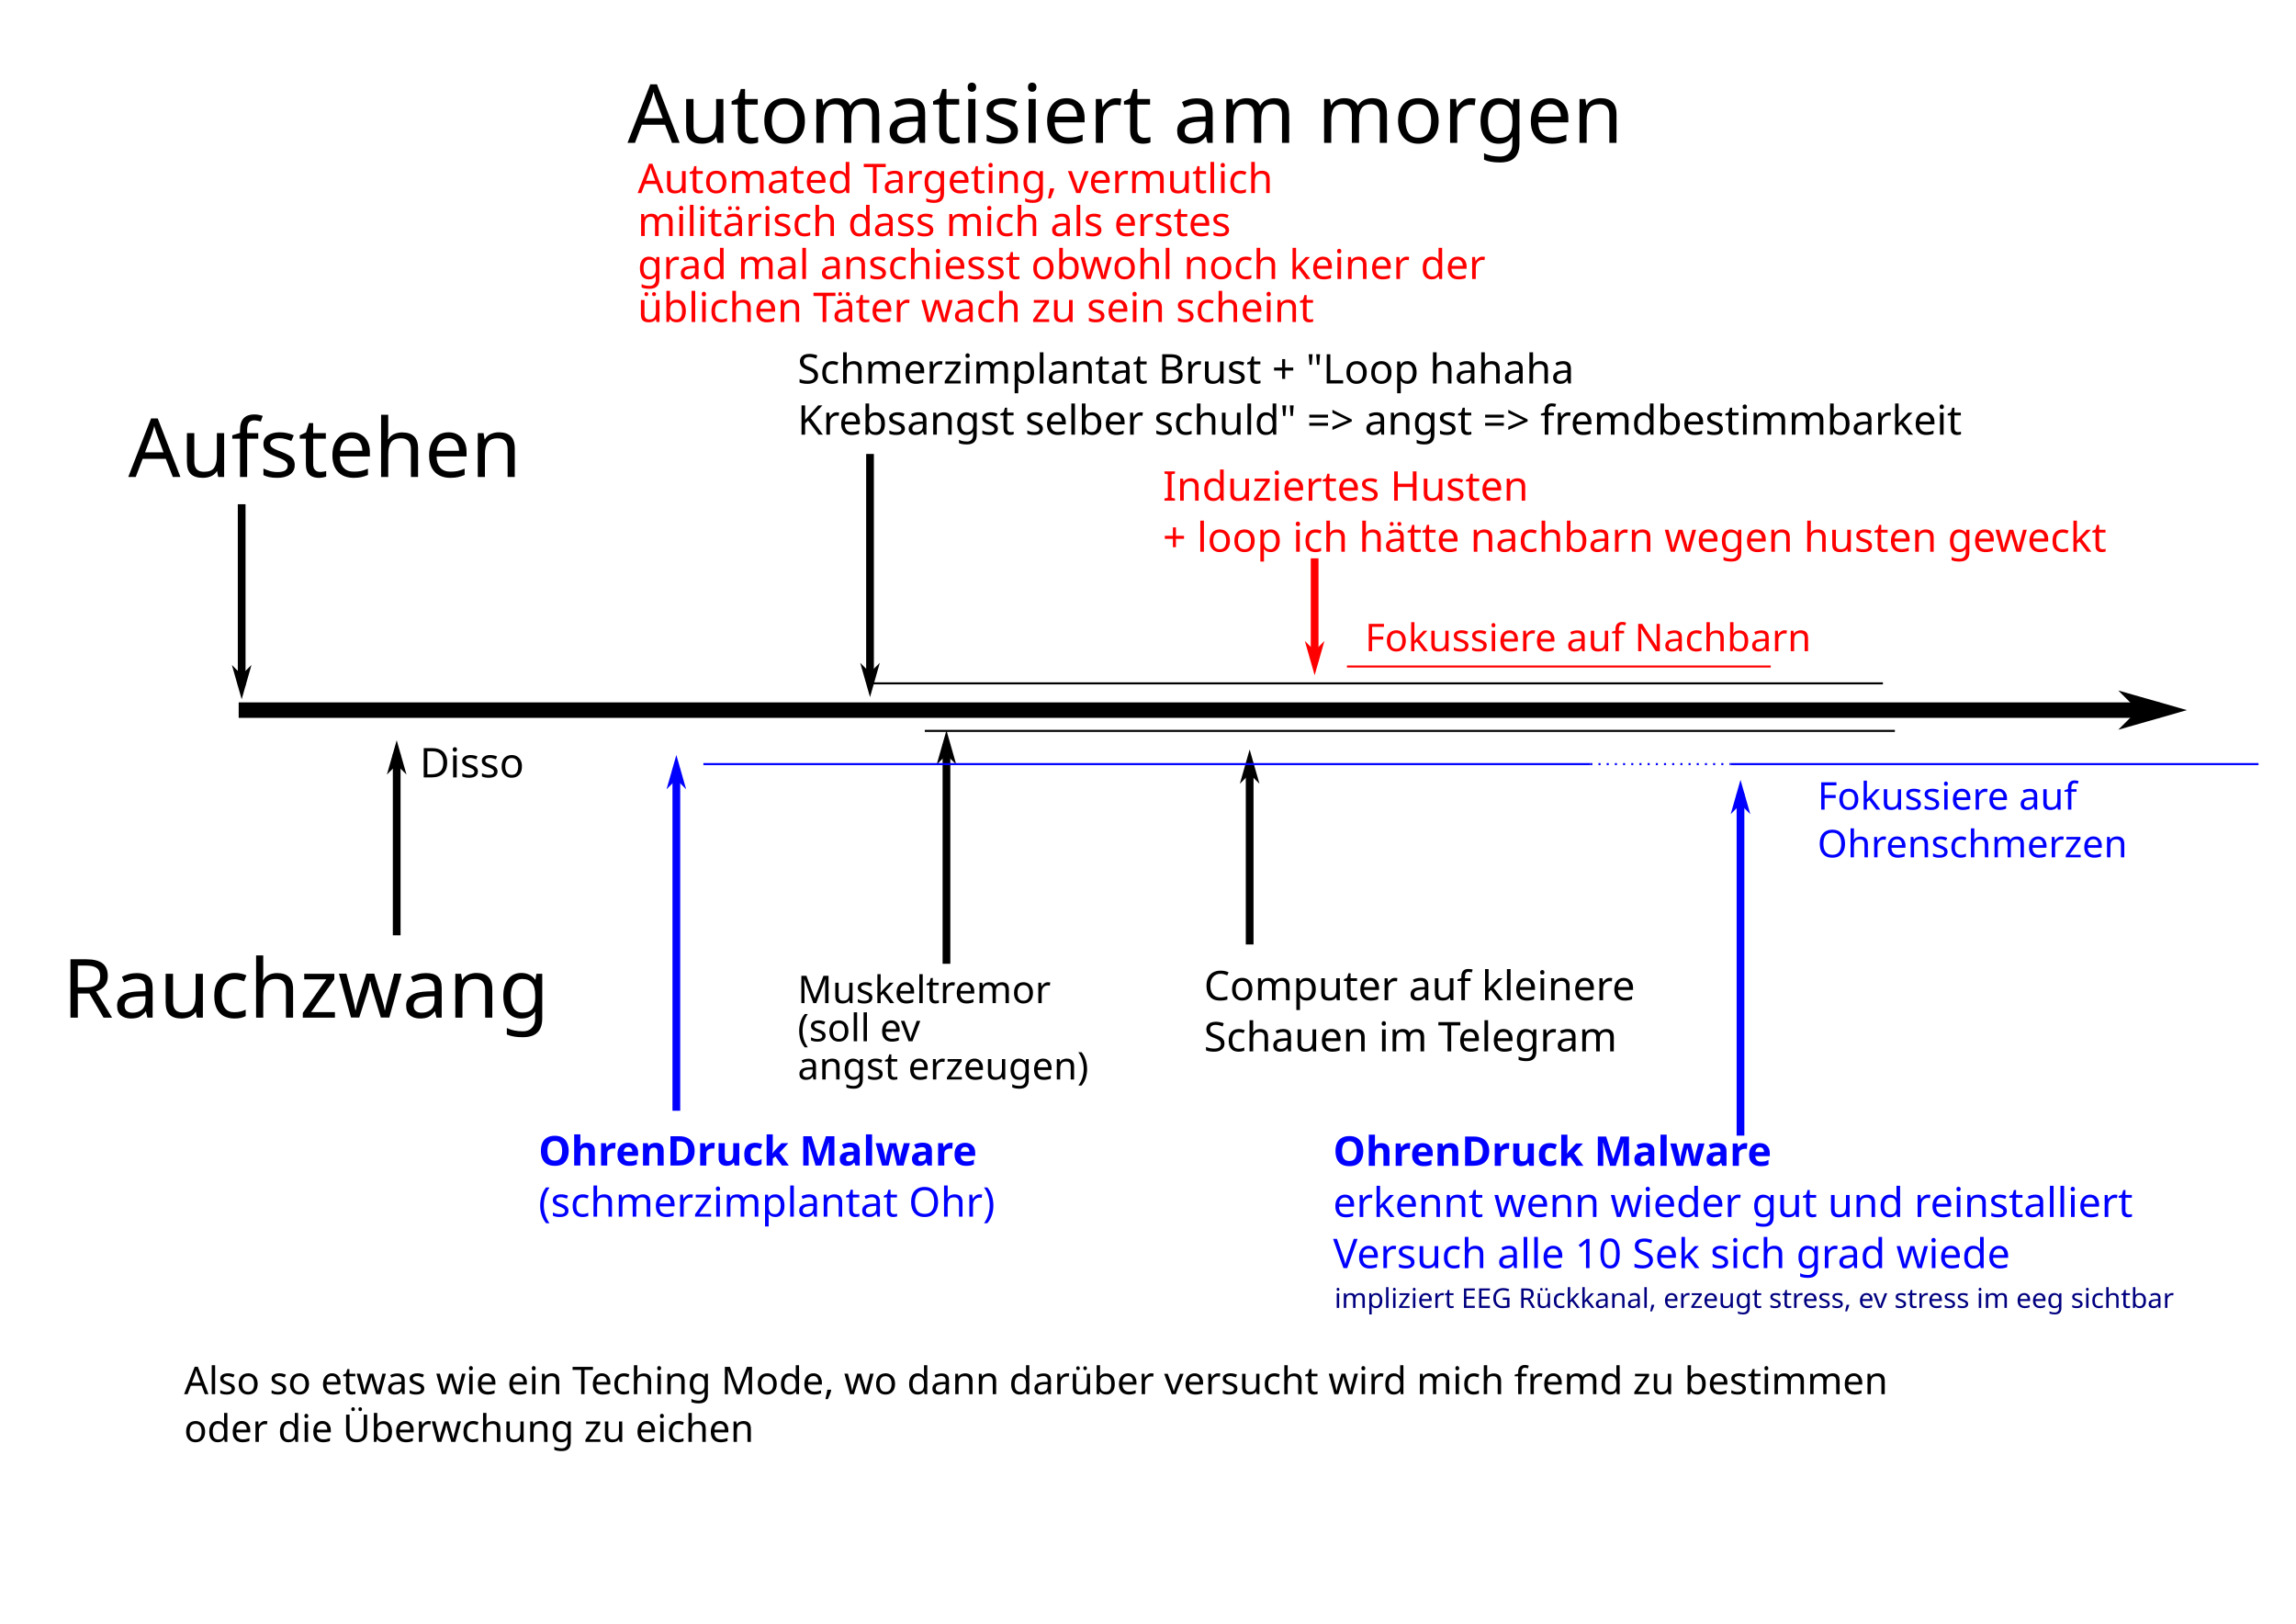
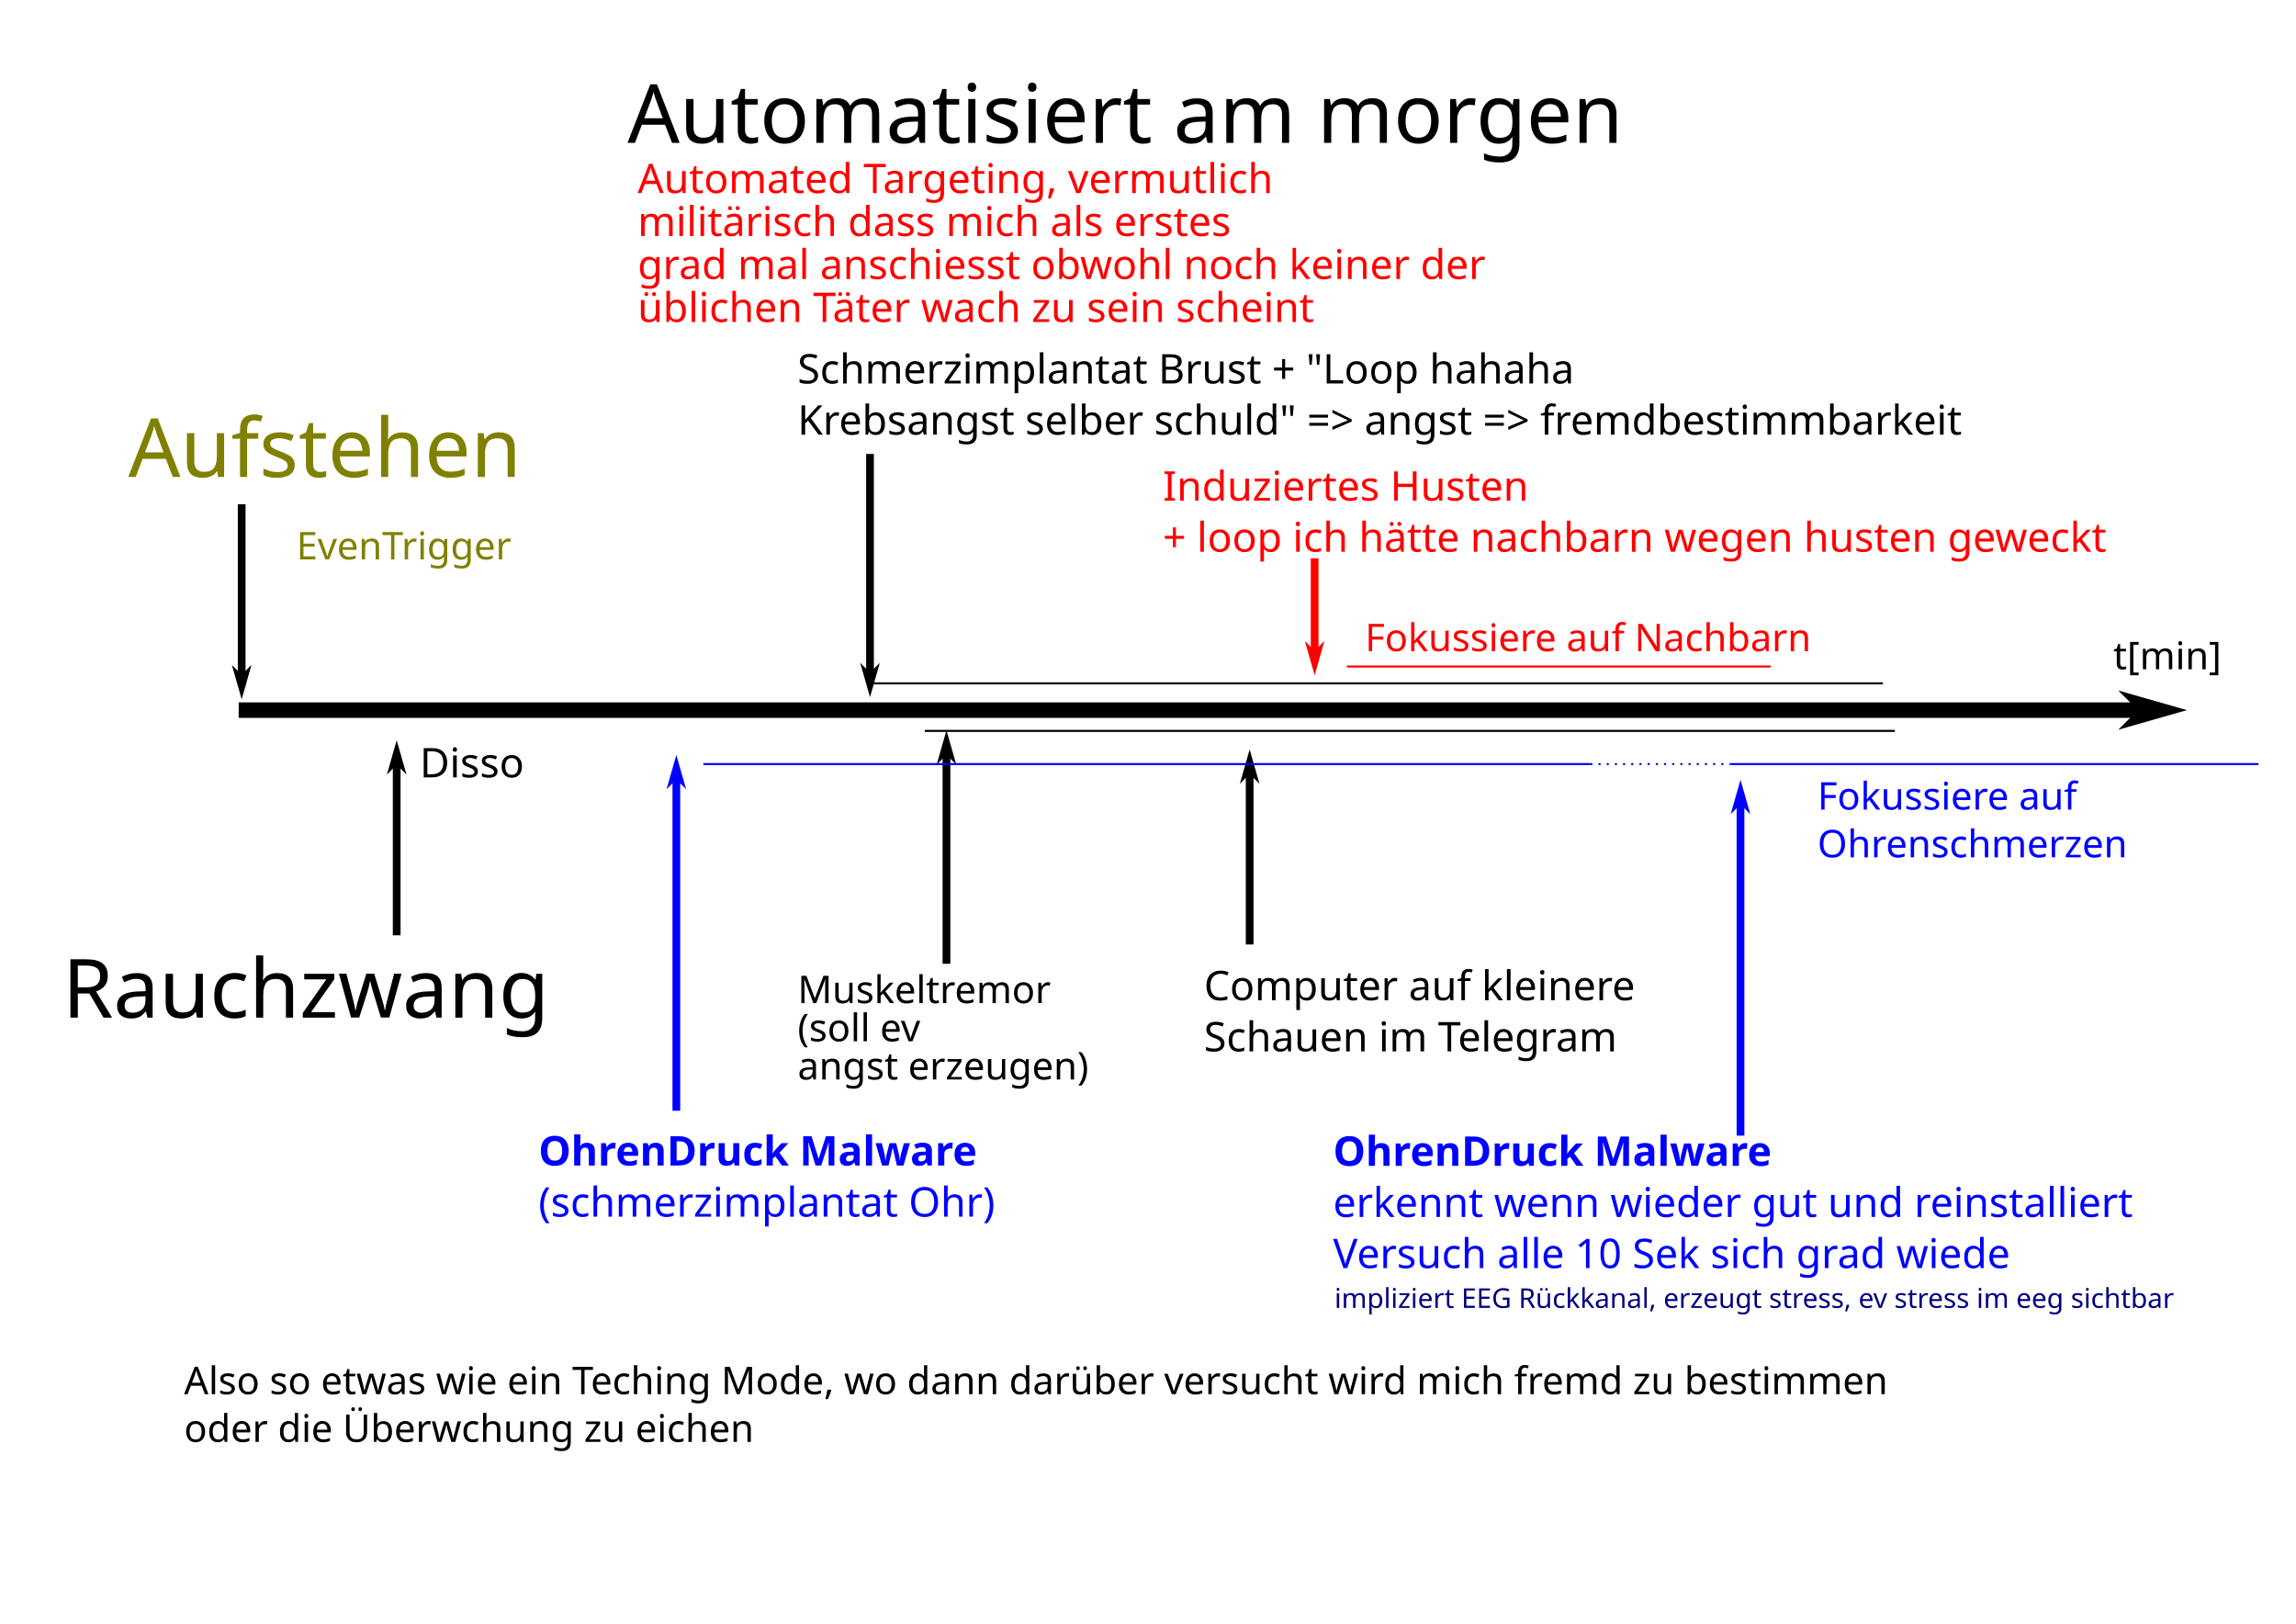
<svg xmlns="http://www.w3.org/2000/svg" width="297mm" height="210mm" viewBox="0 0 297 210" version="1.1" id="svg17811">
  <defs id="defs17808">
    <marker style="overflow:visible;" id="marker18259" refX="0.0" refY="0.0" orient="auto">
      <path transform="scale(0.2) rotate(180) translate(6,0)" style="fill-rule:evenodd;fill:context-stroke;stroke:context-stroke;stroke-width:1.0pt;" d="M 0.0,0.0 L 5.0,-5.0 L -12.5,0.0 L 5.0,5.0 L 0.0,0.0 z " id="path18257" />
    </marker>
    <marker style="overflow:visible;" id="Arrow1Send" refX="0.0" refY="0.0" orient="auto">
      <path transform="scale(0.2) rotate(180) translate(6,0)" style="fill-rule:evenodd;fill:context-stroke;stroke:context-stroke;stroke-width:1.0pt;" d="M 0.0,0.0 L 5.0,-5.0 L -12.5,0.0 L 5.0,5.0 L 0.0,0.0 z " id="path17924" />
    </marker>
    <marker style="overflow:visible" id="Arrow1Send-3" refX="0" refY="0" orient="auto">
      <path transform="matrix(-0.2,0,0,-0.2,-1.2,0)" style="fill:context-stroke;fill-rule:evenodd;stroke:context-stroke;stroke-width:1pt" d="M 0,0 5,-5 -12.5,0 5,5 Z" id="path17924-6" />
    </marker>
    <marker style="overflow:visible" id="Arrow1Send-3-5" refX="0" refY="0" orient="auto">
      <path transform="matrix(-0.2,0,0,-0.2,-1.2,0)" style="fill:context-stroke;fill-rule:evenodd;stroke:context-stroke;stroke-width:1pt" d="M 0,0 5,-5 -12.5,0 5,5 Z" id="path17924-6-3" />
    </marker>
    <marker style="overflow:visible" id="Arrow1Send-3-6" refX="0" refY="0" orient="auto">
      <path transform="matrix(-0.2,0,0,-0.2,-1.2,0)" style="fill:context-stroke;fill-rule:evenodd;stroke:context-stroke;stroke-width:1pt" d="M 0,0 5,-5 -12.5,0 5,5 Z" id="path17924-6-2" />
    </marker>
    <marker style="overflow:visible" id="Arrow1Send-3-1" refX="0" refY="0" orient="auto">
      <path transform="matrix(-0.2,0,0,-0.2,-1.2,0)" style="fill:context-stroke;fill-rule:evenodd;stroke:context-stroke;stroke-width:1pt" d="M 0,0 5,-5 -12.5,0 5,5 Z" id="path17924-6-27" />
    </marker>
    <marker style="overflow:visible" id="Arrow1Send-3-6-6" refX="0" refY="0" orient="auto">
      <path transform="matrix(-0.2,0,0,-0.2,-1.2,0)" style="fill:context-stroke;fill-rule:evenodd;stroke:context-stroke;stroke-width:1pt" d="M 0,0 5,-5 -12.5,0 5,5 Z" id="path17924-6-2-0" />
    </marker>
    <marker style="overflow:visible" id="Arrow1Send-3-1-2" refX="0" refY="0" orient="auto">
      <path transform="matrix(-0.2,0,0,-0.2,-1.2,0)" style="fill:context-stroke;fill-rule:evenodd;stroke:context-stroke;stroke-width:1pt" d="M 0,0 5,-5 -12.5,0 5,5 Z" id="path17924-6-27-6" />
    </marker>
    <marker style="overflow:visible" id="Arrow1Send-3-5-7" refX="0" refY="0" orient="auto">
      <path transform="matrix(-0.2,0,0,-0.2,-1.2,0)" style="fill:context-stroke;fill-rule:evenodd;stroke:context-stroke;stroke-width:1pt" d="M 0,0 5,-5 -12.5,0 5,5 Z" id="path17924-6-3-9" />
    </marker>
  </defs>
  <g id="layer1">
    <path style="fill:none;stroke:#000000;stroke-width:2;stroke-linecap:butt;stroke-linejoin:miter;stroke-miterlimit:4;stroke-dasharray:none;stroke-opacity:1;marker-end:url(#marker18259)" d="M 30.875,91.843 H 279.323" id="path17905" />
    <path style="fill:none;stroke:#000000;stroke-width:1;stroke-linecap:butt;stroke-linejoin:miter;stroke-miterlimit:4;stroke-dasharray:none;stroke-opacity:1;marker-end:url(#Arrow1Send)" d="m 31.262,65.215 v 23.442" id="path17907" />
    <path style="fill:none;stroke:#000000;stroke-width:1;stroke-linecap:butt;stroke-linejoin:miter;stroke-miterlimit:4;stroke-dasharray:none;stroke-opacity:1;marker-end:url(#Arrow1Send-3)" d="M 51.315,120.967 V 97.526" id="path17907-7" />
    <path style="fill:none;stroke:#0000ff;stroke-width:1;stroke-linecap:butt;stroke-linejoin:miter;stroke-miterlimit:4;stroke-dasharray:none;stroke-opacity:1;marker-end:url(#Arrow1Send-3-5)" d="M 87.489,143.658 V 99.425" id="path17907-7-5" />
    <path style="fill:none;stroke:#000000;stroke-width:1;stroke-linecap:butt;stroke-linejoin:miter;stroke-miterlimit:4;stroke-dasharray:none;stroke-opacity:1;marker-end:url(#Arrow1Send-3-6)" d="m 122.43,124.649 0,-28.414" id="path17907-7-9" />
    <path style="fill:none;stroke:#000000;stroke-width:1;stroke-linecap:butt;stroke-linejoin:miter;stroke-miterlimit:4;stroke-dasharray:none;stroke-opacity:1;marker-end:url(#Arrow1Send-3-6-6)" d="m 112.541,58.711 0,29.67" id="path17907-7-9-6" />
    <path style="fill:none;stroke:#000000;stroke-width:1;stroke-linecap:butt;stroke-linejoin:miter;stroke-miterlimit:4;stroke-dasharray:none;stroke-opacity:1;marker-end:url(#Arrow1Send-3-1)" d="M 161.65,122.153 V 98.711" id="path17907-7-0" />
    <path style="fill:#ff0000;stroke:#ff0000;stroke-width:1;stroke-linecap:butt;stroke-linejoin:miter;stroke-miterlimit:4;stroke-dasharray:none;stroke-opacity:1;marker-end:url(#Arrow1Send-3-1-2)" d="M 170.056,72.211 V 85.552" id="path17907-7-0-1" />
-     <text xml:space="preserve" style="font-style:normal;font-weight:normal;font-size:10.583px;line-height:1.25;font-family:sans-serif;letter-spacing:0px;word-spacing:0px;fill:#000000;fill-opacity:1;stroke:none;stroke-width:0.265" x="16.588" y="61.694" id="text18973">
-       <tspan id="tspan18971" style="stroke-width:0.265" x="16.588" y="61.694">Aufstehen</tspan>
+     <text xml:space="preserve" style="font-style:normal;font-weight:normal;font-size:10.583px;line-height:1.25;font-family:sans-serif;letter-spacing:0px;word-spacing:0px;fill:#808000;fill-opacity:1;stroke:none;stroke-width:0.265" x="16.588" y="61.694" id="text18973">
+       <tspan id="tspan18971" style="stroke-width:0.265;fill:#808000" x="16.588" y="61.694">Aufstehen</tspan>
    </text>
    <text xml:space="preserve" style="font-style:normal;font-weight:normal;font-size:10.583px;line-height:1.25;font-family:sans-serif;letter-spacing:0px;word-spacing:0px;fill:#000000;fill-opacity:1;stroke:none;stroke-width:0.265" x="8.082" y="131.618" id="text20201">
      <tspan id="tspan20199" style="stroke-width:0.265" x="8.082" y="131.618">Rauchzwang</tspan>
    </text>
    <text xml:space="preserve" style="font-style:normal;font-weight:normal;font-size:5.292px;line-height:1.25;font-family:sans-serif;letter-spacing:0px;word-spacing:0px;fill:#0000ff;fill-opacity:1;stroke:none;stroke-width:0.265" x="69.658" y="150.74" id="text20201-9">
      <tspan style="font-size:5.292px;stroke-width:0.265;fill:#0000ff;font-weight:bold" x="69.658" y="150.74" id="tspan22399">OhrenDruck Malware</tspan>
      <tspan style="font-size:5.292px;stroke-width:0.265;fill:#0000ff" x="69.658" y="157.355" id="tspan22401">(schmerzimplantat Ohr)</tspan>
    </text>
    <path style="fill:none;stroke:#0000ff;stroke-width:1;stroke-linecap:butt;stroke-linejoin:miter;stroke-miterlimit:4;stroke-dasharray:none;stroke-opacity:1;marker-end:url(#Arrow1Send-3-5-7)" d="M 225.142,146.875 V 102.642" id="path17907-7-5-2" />
    <text xml:space="preserve" style="font-style:normal;font-weight:normal;font-size:5.292px;line-height:1.25;font-family:sans-serif;letter-spacing:0px;word-spacing:0px;fill:#0000ff;fill-opacity:1;stroke:none;stroke-width:0.265" x="172.441" y="150.78" id="text20201-9-0">
      <tspan style="font-weight:bold;font-size:5.292px;fill:#0000ff;stroke-width:0.265" x="172.441" y="150.78" id="tspan22399-2">OhrenDruck Malware</tspan>
      <tspan style="font-size:5.292px;fill:#0000ff;stroke-width:0.265" x="172.441" y="157.394" id="tspan85856">erkennt wenn wieder gut und reinstalliert</tspan>
      <tspan style="font-size:5.292px;fill:#0000ff;stroke-width:0.265" x="172.441" y="164.009" id="tspan111585">Versuch alle 10 Sek sich grad wiede</tspan>
    </text>
    <text xml:space="preserve" style="font-style:normal;font-weight:normal;font-size:5.292px;line-height:1.25;font-family:sans-serif;letter-spacing:0px;word-spacing:0px;fill:#000000;fill-opacity:1;stroke:none;stroke-width:0.265" x="155.74" y="129.363" id="text24363">
      <tspan id="tspan24361" style="font-size:5.292px;stroke-width:0.265" x="155.74" y="129.363">Computer auf kleinere</tspan>
      <tspan style="font-size:5.292px;stroke-width:0.265" x="155.74" y="135.977" id="tspan57404">Schauen im Telegram</tspan>
    </text>
    <text xml:space="preserve" style="font-style:normal;font-weight:normal;font-size:10.583px;line-height:1.25;font-family:sans-serif;letter-spacing:0px;word-spacing:0px;fill:#000000;fill-opacity:1;stroke:none;stroke-width:0.265" x="81.169" y="18.482" id="text26411">
      <tspan id="tspan26409" style="stroke-width:0.265" x="81.169" y="18.482">Automatisiert am morgen</tspan>
    </text>
    <text xml:space="preserve" style="font-style:normal;font-weight:normal;font-size:5.292px;line-height:1.25;font-family:sans-serif;letter-spacing:0px;word-spacing:0px;fill:#000000;fill-opacity:1;stroke:none;stroke-width:0.265" x="54.297" y="100.542" id="text30983">
      <tspan id="tspan30981" style="font-size:5.292px;stroke-width:0.265" x="54.297" y="100.542">Disso</tspan>
    </text>
    <text xml:space="preserve" style="font-style:normal;font-weight:normal;font-size:5.292px;line-height:1.25;font-family:sans-serif;letter-spacing:0px;word-spacing:0px;fill:#000000;fill-opacity:1;stroke:none;stroke-width:0.265" x="103.165" y="49.6" id="text34502">
      <tspan style="font-size:5.292px;stroke-width:0.265" x="103.165" y="49.6" id="tspan34504">Schmerzimplantat Brust + "Loop hahaha</tspan>
      <tspan style="font-size:5.292px;stroke-width:0.265" x="103.165" y="56.215" id="tspan39052">Krebsangst selber schuld" =&gt; angst =&gt; fremdbestimmbarkeit</tspan>
    </text>
    <text xml:space="preserve" style="font-style:normal;font-weight:normal;font-size:5.292px;line-height:1.05;font-family:sans-serif;letter-spacing:0px;word-spacing:0px;fill:#000000;fill-opacity:1;stroke:none;stroke-width:0.265" x="82.481" y="24.973" id="text42748">
      <tspan id="tspan42746" style="font-size:5.292px;fill:#ff0000;stroke-width:0.265" x="82.481" y="24.973">Automated Targeting, vermutlich</tspan>
      <tspan style="font-size:5.292px;fill:#ff0000;stroke-width:0.265" x="82.481" y="30.529" id="tspan42750">militärisch dass mich als erstes </tspan>
      <tspan style="font-size:5.292px;fill:#ff0000;stroke-width:0.265" x="82.481" y="36.085" id="tspan42752">grad mal anschiesst obwohl noch keiner der</tspan>
      <tspan style="font-size:5.292px;fill:#ff0000;stroke-width:0.265" x="82.481" y="41.641" id="tspan47870">üblichen Täter wach zu sein scheint</tspan>
    </text>
    <text xml:space="preserve" style="font-style:normal;font-weight:normal;font-size:5.292px;line-height:1.25;font-family:sans-serif;letter-spacing:0px;word-spacing:0px;fill:#ff0000;fill-opacity:1;stroke:none;stroke-width:0.265" x="150.411" y="64.751" id="text54160">
      <tspan id="tspan54158" style="font-size:5.292px;fill:#ff0000;stroke-width:0.265" x="150.411" y="64.751">Induziertes Husten</tspan>
      <tspan style="font-size:5.292px;fill:#ff0000;stroke-width:0.265" x="150.411" y="71.365" id="tspan54162">+ loop ich hätte nachbarn wegen husten geweckt</tspan>
    </text>
    <text xml:space="preserve" style="font-size:4.939px;line-height:1.25;font-family:sans-serif;letter-spacing:0px;word-spacing:0px;stroke-width:0.265" x="23.814" y="180.315" id="text74112">
      <tspan id="tspan74110" style="stroke-width:0.265" x="23.814" y="180.315">Also so etwas wie ein Teching Mode, wo dann darüber versucht wird mich fremd zu bestimmen</tspan>
      <tspan style="stroke-width:0.265" x="23.814" y="186.489" id="tspan74114">oder die Überwchung zu eichen</tspan>
    </text>
    <text xml:space="preserve" style="font-size:4.939px;line-height:1;font-family:sans-serif;letter-spacing:0px;word-spacing:0px;stroke-width:0.265" x="103.175" y="129.737" id="text81296">
      <tspan id="tspan81294" style="stroke-width:0.265" x="103.175" y="129.737">Muskeltremor </tspan>
      <tspan style="stroke-width:0.265" x="103.175" y="134.676" id="tspan83996">(soll ev </tspan>
      <tspan style="stroke-width:0.265" x="103.175" y="139.615" id="tspan93703">angst erzeugen)</tspan>
    </text>
    <path style="fill:none;stroke:#0000ff;stroke-width:0.265px;stroke-linecap:butt;stroke-linejoin:miter;stroke-opacity:1" d="m 90.986,98.824 114.73,0" id="path83119" />
    <path style="fill:none;stroke:#000000;stroke-width:0.265px;stroke-linecap:butt;stroke-linejoin:miter;stroke-opacity:1" d="m 119.626,94.53 125.487,0" id="path83119-8" />
    <path style="fill:none;stroke:#000000;stroke-width:0.265px;stroke-linecap:butt;stroke-linejoin:miter;stroke-opacity:1" d="M 112.541,88.382 H 243.565" id="path83121" />
    <path style="fill:none;stroke:#0000ff;stroke-width:0.265;stroke-linecap:butt;stroke-linejoin:miter;stroke-opacity:1;stroke-miterlimit:4;stroke-dasharray:0.265,0.794;stroke-dashoffset:0" d="m 205.716,98.824 18.171,0" id="path88512" />
    <path style="fill:none;stroke:#0000ff;stroke-width:0.265px;stroke-linecap:butt;stroke-linejoin:miter;stroke-opacity:1" d="m 223.887,98.824 68.262,0" id="path88512-9" />
    <path style="fill:#ff0000;stroke:#ff0000;stroke-width:0.265px;stroke-linecap:butt;stroke-linejoin:miter;stroke-opacity:1" d="m 174.234,86.203 h 54.826" id="path88777" />
    <text xml:space="preserve" style="font-size:4.939px;line-height:1.25;font-family:sans-serif;letter-spacing:0px;word-spacing:0px;fill:#ff0000;stroke-width:0.265" x="176.57" y="84.219" id="text91489">
      <tspan id="tspan91487" style="fill:#ff0000;stroke-width:0.265" x="176.57" y="84.219">Fokussiere auf Nachbarn</tspan>
    </text>
    <text xml:space="preserve" style="font-size:4.939px;line-height:1.25;font-family:sans-serif;letter-spacing:0px;word-spacing:0px;fill:#0000ff;stroke-width:0.265" x="235.101" y="104.709" id="text91489-7">
      <tspan style="fill:#0000ff;stroke-width:0.265" x="235.101" y="104.709" id="tspan110625">Fokussiere auf</tspan>
      <tspan style="fill:#0000ff;stroke-width:0.265" x="235.101" y="110.883" id="tspan110629">Ohrenschmerzen</tspan>
    </text>
    <text xml:space="preserve" style="font-size:3.528px;line-height:1.25;font-family:sans-serif;letter-spacing:0px;word-spacing:0px;fill:#000080;stroke-width:0.265" x="172.62" y="169.155" id="text99180">
      <tspan id="tspan99178" style="font-size:3.528px;fill:#000080;stroke-width:0.265" x="172.62" y="169.155">impliziert EEG Rückkanal, erzeugt stress, ev stress im eeg sichtbar</tspan>
    </text>
+     <text xml:space="preserve" style="font-size:4.939px;line-height:1.25;font-family:sans-serif;letter-spacing:0px;word-spacing:0px;stroke-width:0.265" x="273.365" y="86.555" id="text119444">
+       <tspan id="tspan119442" style="stroke-width:0.265" x="273.365" y="86.555">t[min]</tspan>
+     </text>
+     <text xml:space="preserve" style="font-size:4.939px;line-height:1.25;font-family:sans-serif;letter-spacing:0px;word-spacing:0px;stroke-width:0.265;fill:#808000" x="38.334" y="72.345" id="text120554">
+       <tspan id="tspan120552" style="stroke-width:0.265;fill:#808000" x="38.334" y="72.345">EvenTrigger</tspan>
+     </text>
  </g>
</svg>
